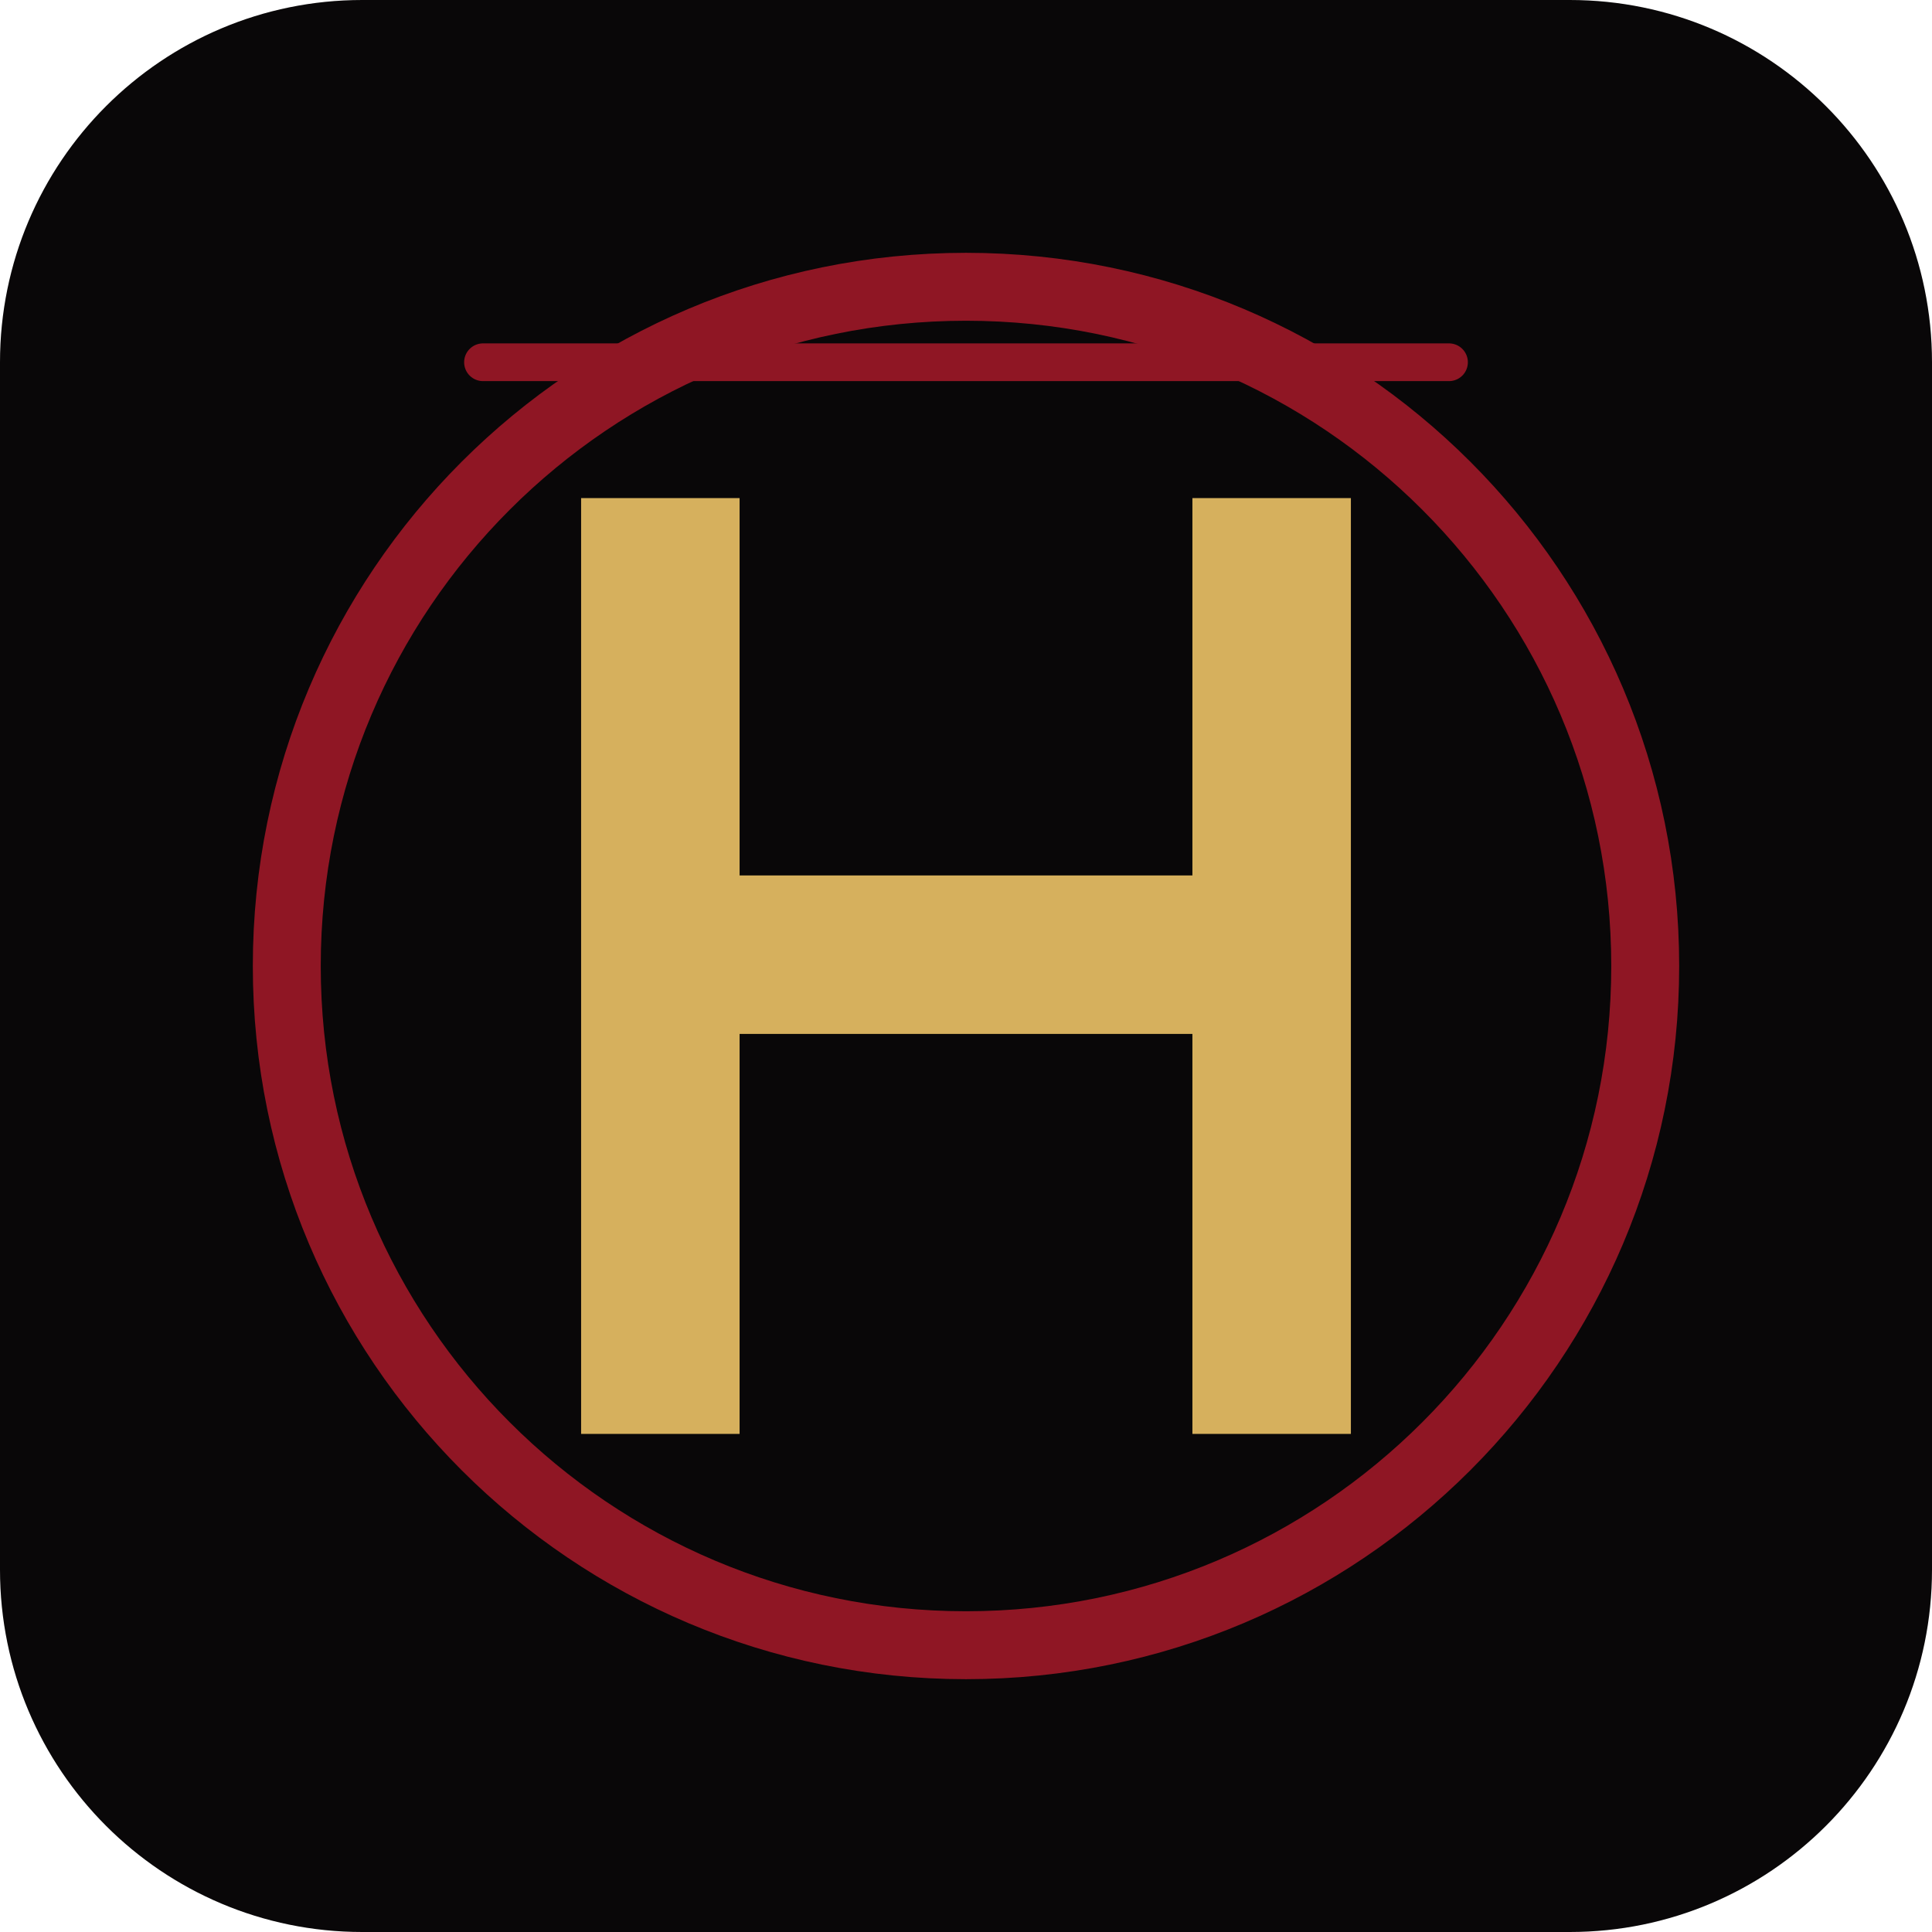
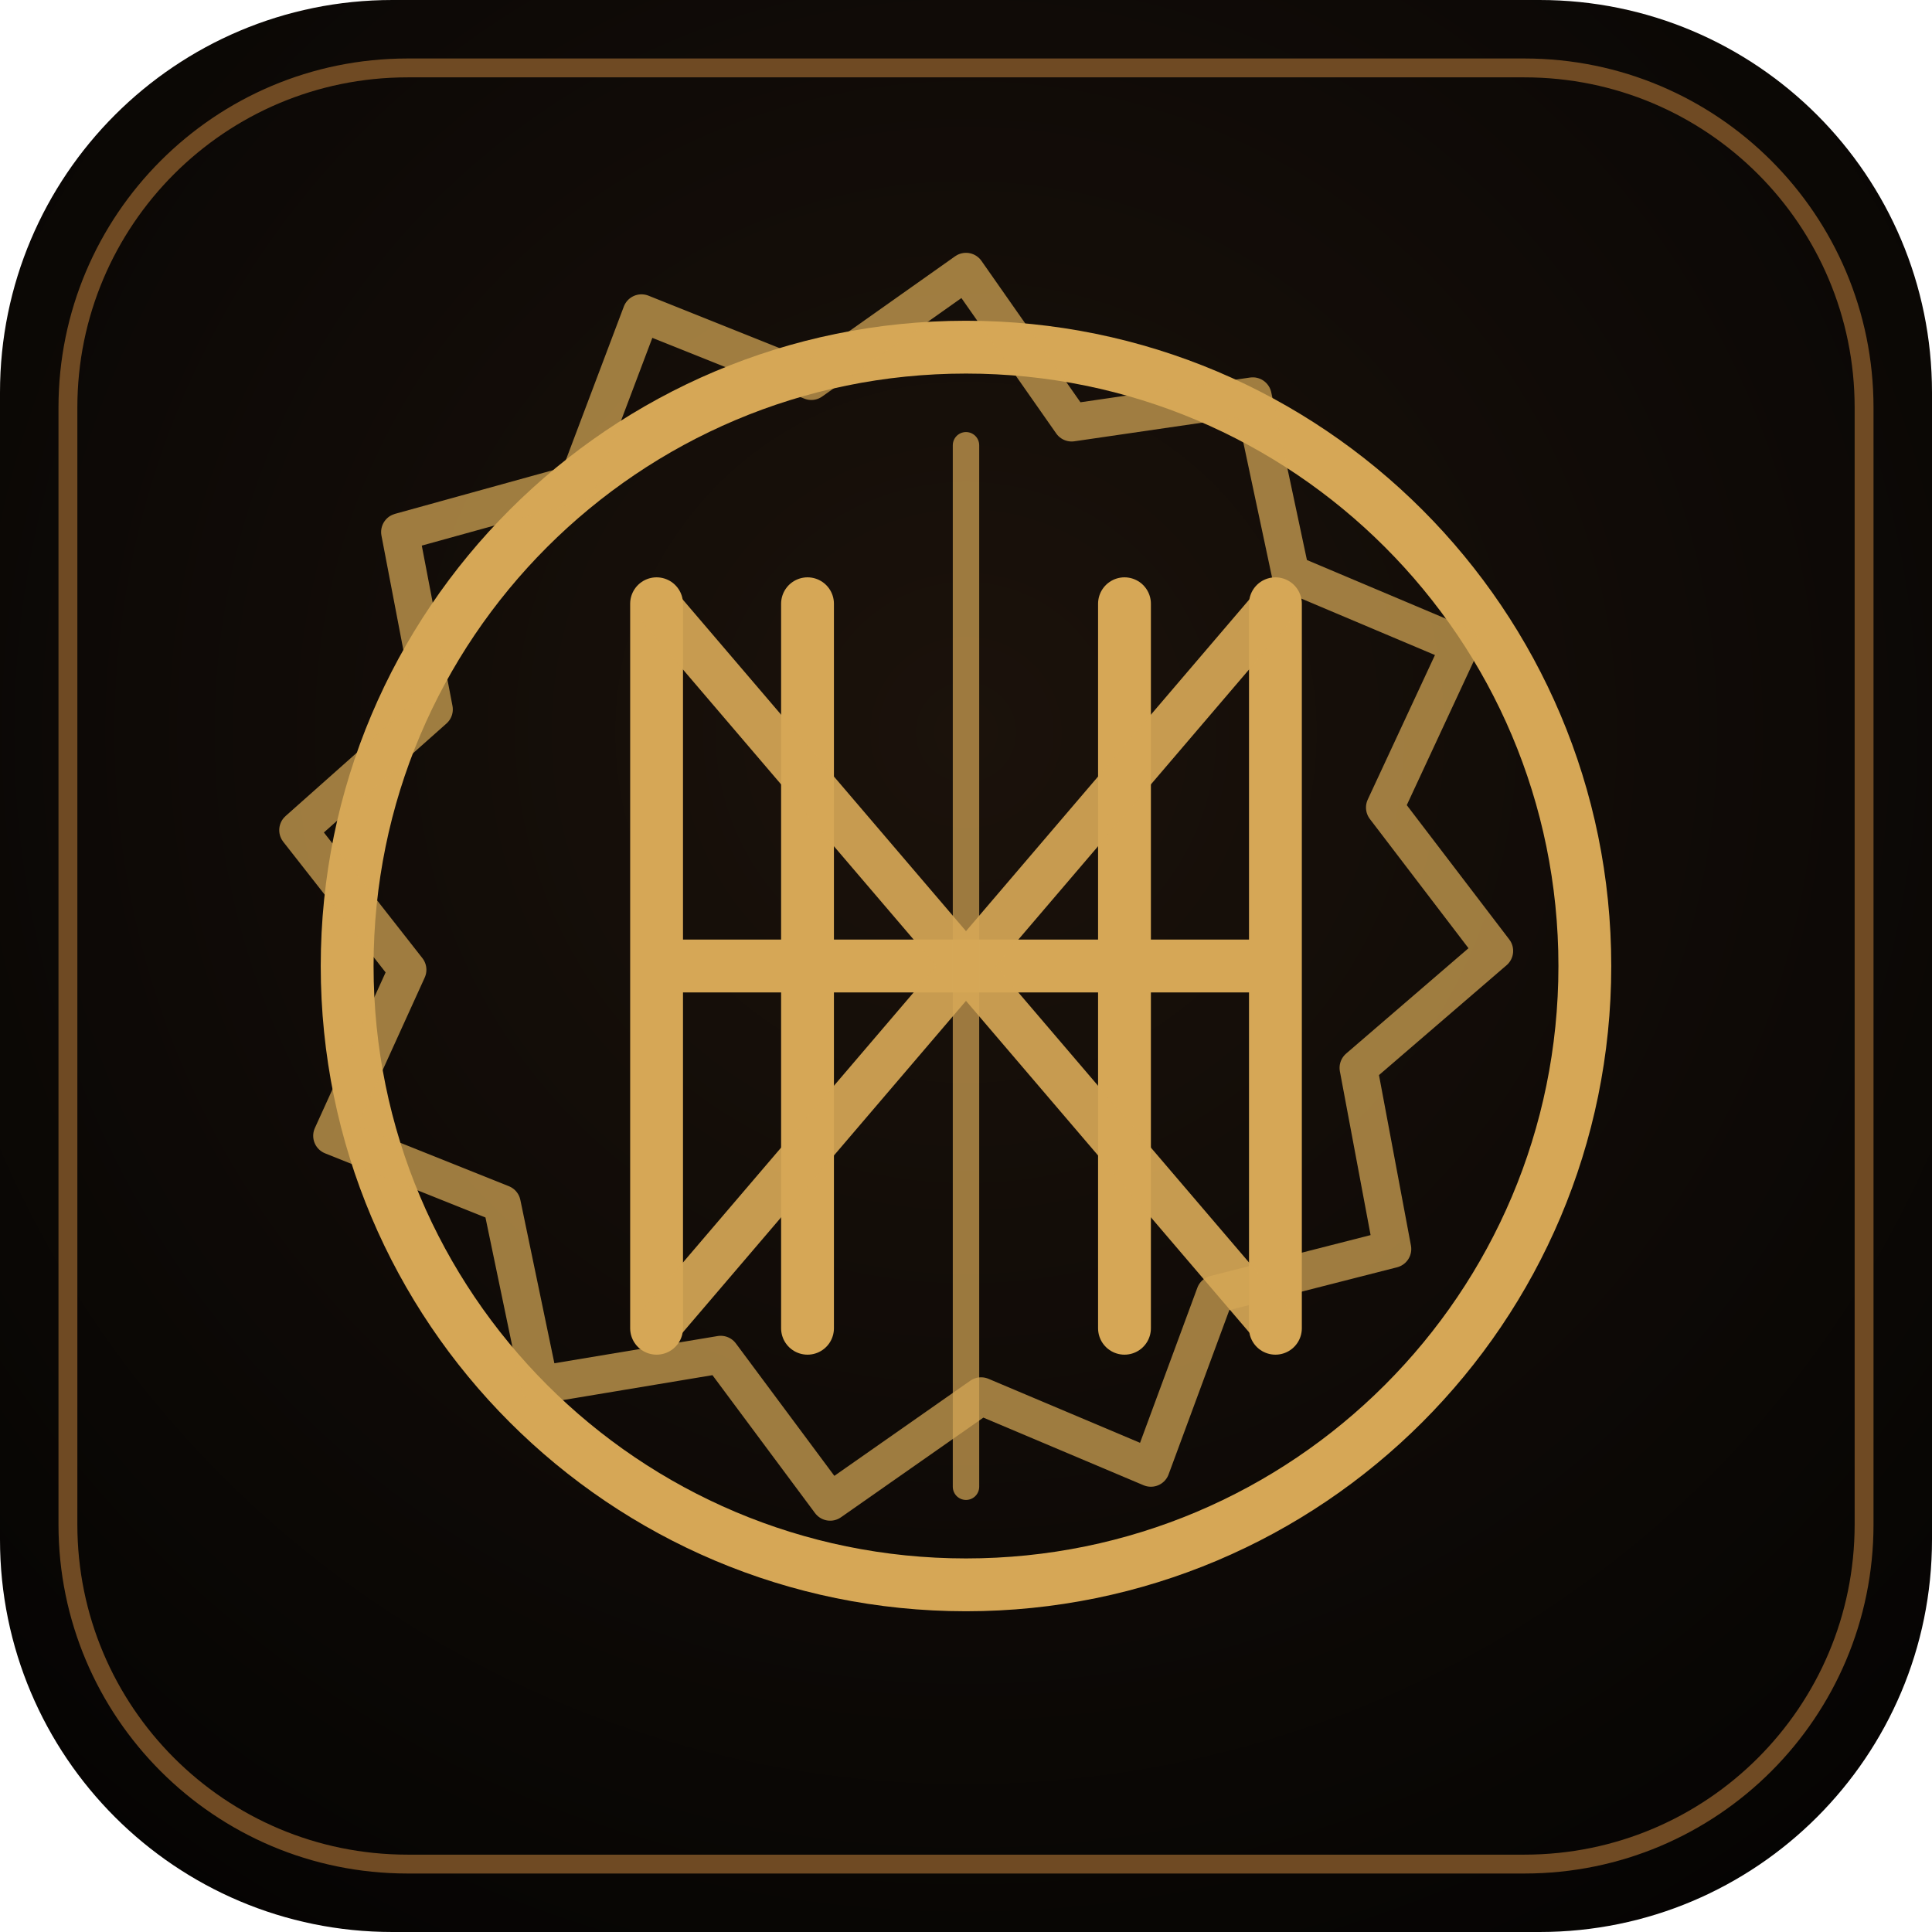
- <svg xmlns="http://www.w3.org/2000/svg" viewBox="0 0 512 512">
-   <rect width="512" height="512" rx="96" fill="#090708" />
-   <circle cx="256" cy="256" r="180" fill="none" stroke="#8f1624" stroke-width="18" />
-   <path d="M154 132h42v100h120V132h42v248h-42V274H196v106h-42z" fill="#d6b05d" />
-   <path d="M128 96h256" stroke="#8f1624" stroke-width="10" stroke-linecap="round" />
+ <svg xmlns="http://www.w3.org/2000/svg" viewBox="0 0 512 512" role="img" aria-label="House of Doms">
+   <defs>
+     <radialGradient id="bg" cx="50%" cy="38%" r="72%">
+       <stop offset="0" stop-color="#1b120b" />
+       <stop offset="1" stop-color="#050403" />
+     </radialGradient>
+   </defs>
+   <rect width="512" height="512" rx="104" fill="url(#bg)" />
+   <rect x="18" y="18" width="476" height="476" rx="90" fill="none" stroke="#6f4a23" stroke-width="5" />
+   <g fill="none" stroke="#d6a756" stroke-linecap="round" stroke-linejoin="round">
+     <circle cx="256" cy="256" r="164" stroke-width="14" />
+     <path d="M256 72l28 40 48-7 10 47 45 19-20 43 29 38-36 31 9 48-47 12-17 46-45-19-40 28-29-39-48 8-10-48-45-18 20-44-29-37 36-32-9-47 47-13 17-45 45 18z" stroke-width="10" opacity=".72" />
+     <path d="M174 160v192M338 160v192M174 256h164M214 160v192M298 160v192" stroke-width="14" />
+     <path d="M174 160l82 96 82-96M174 352l82-96 82 96" stroke-width="12" opacity=".92" />
+     <path d="M256 118v276" stroke-width="7" opacity=".7" />
+   </g>
</svg>
